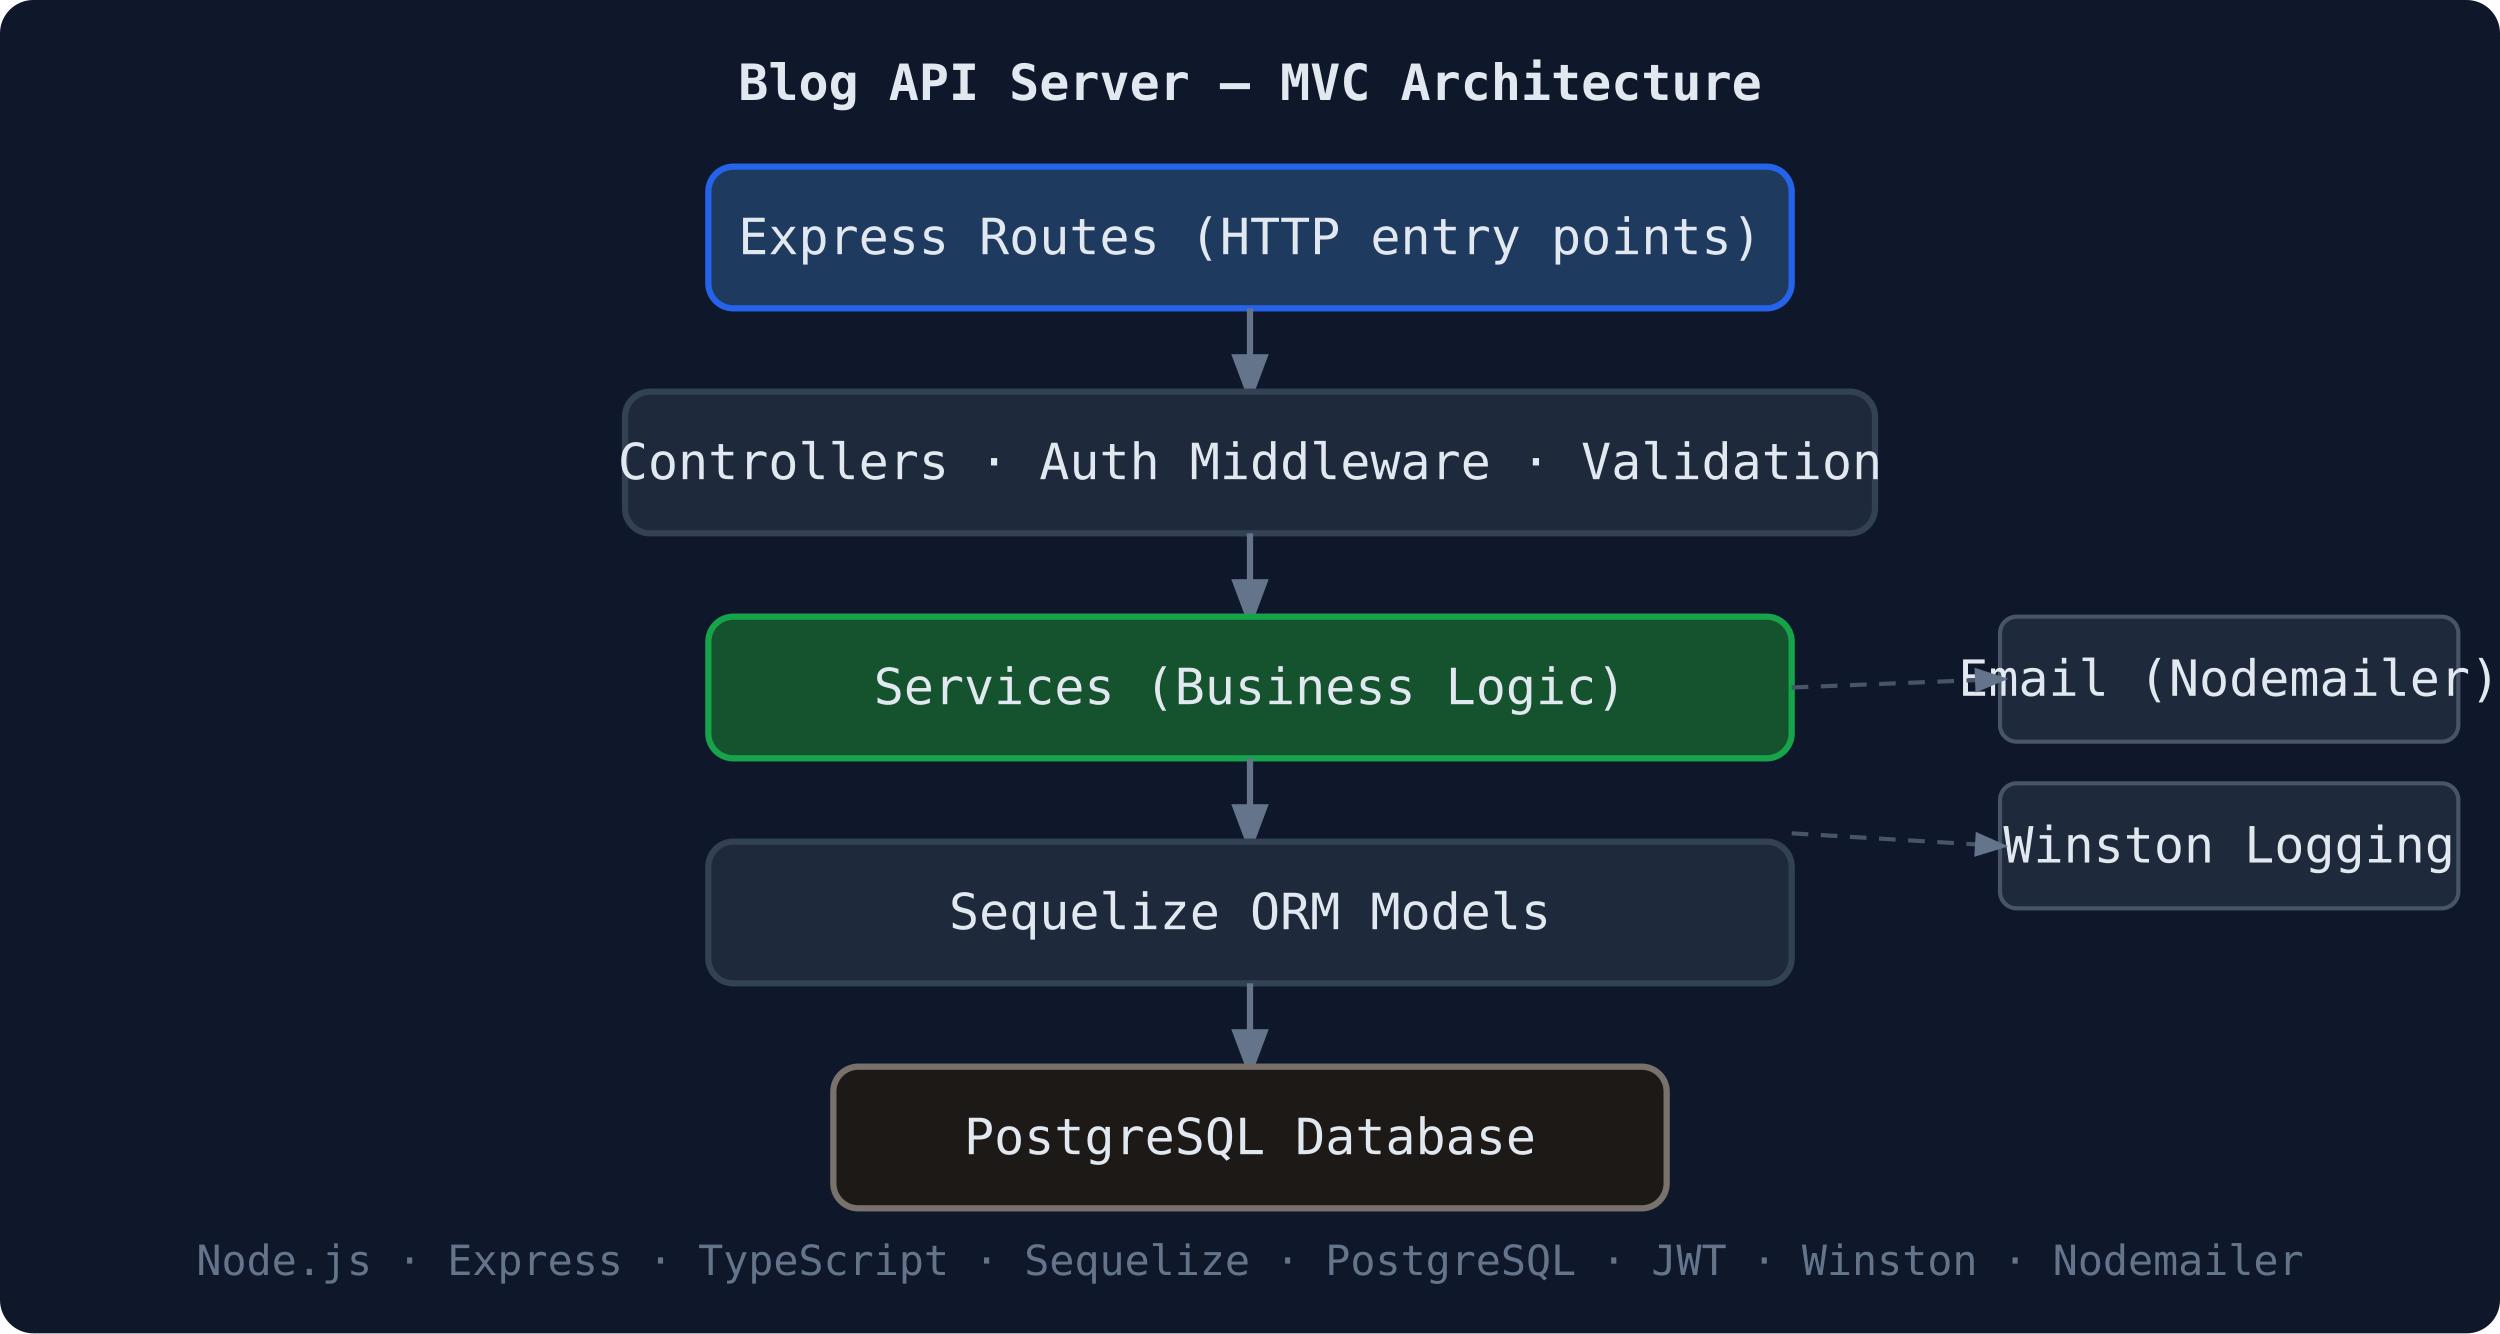
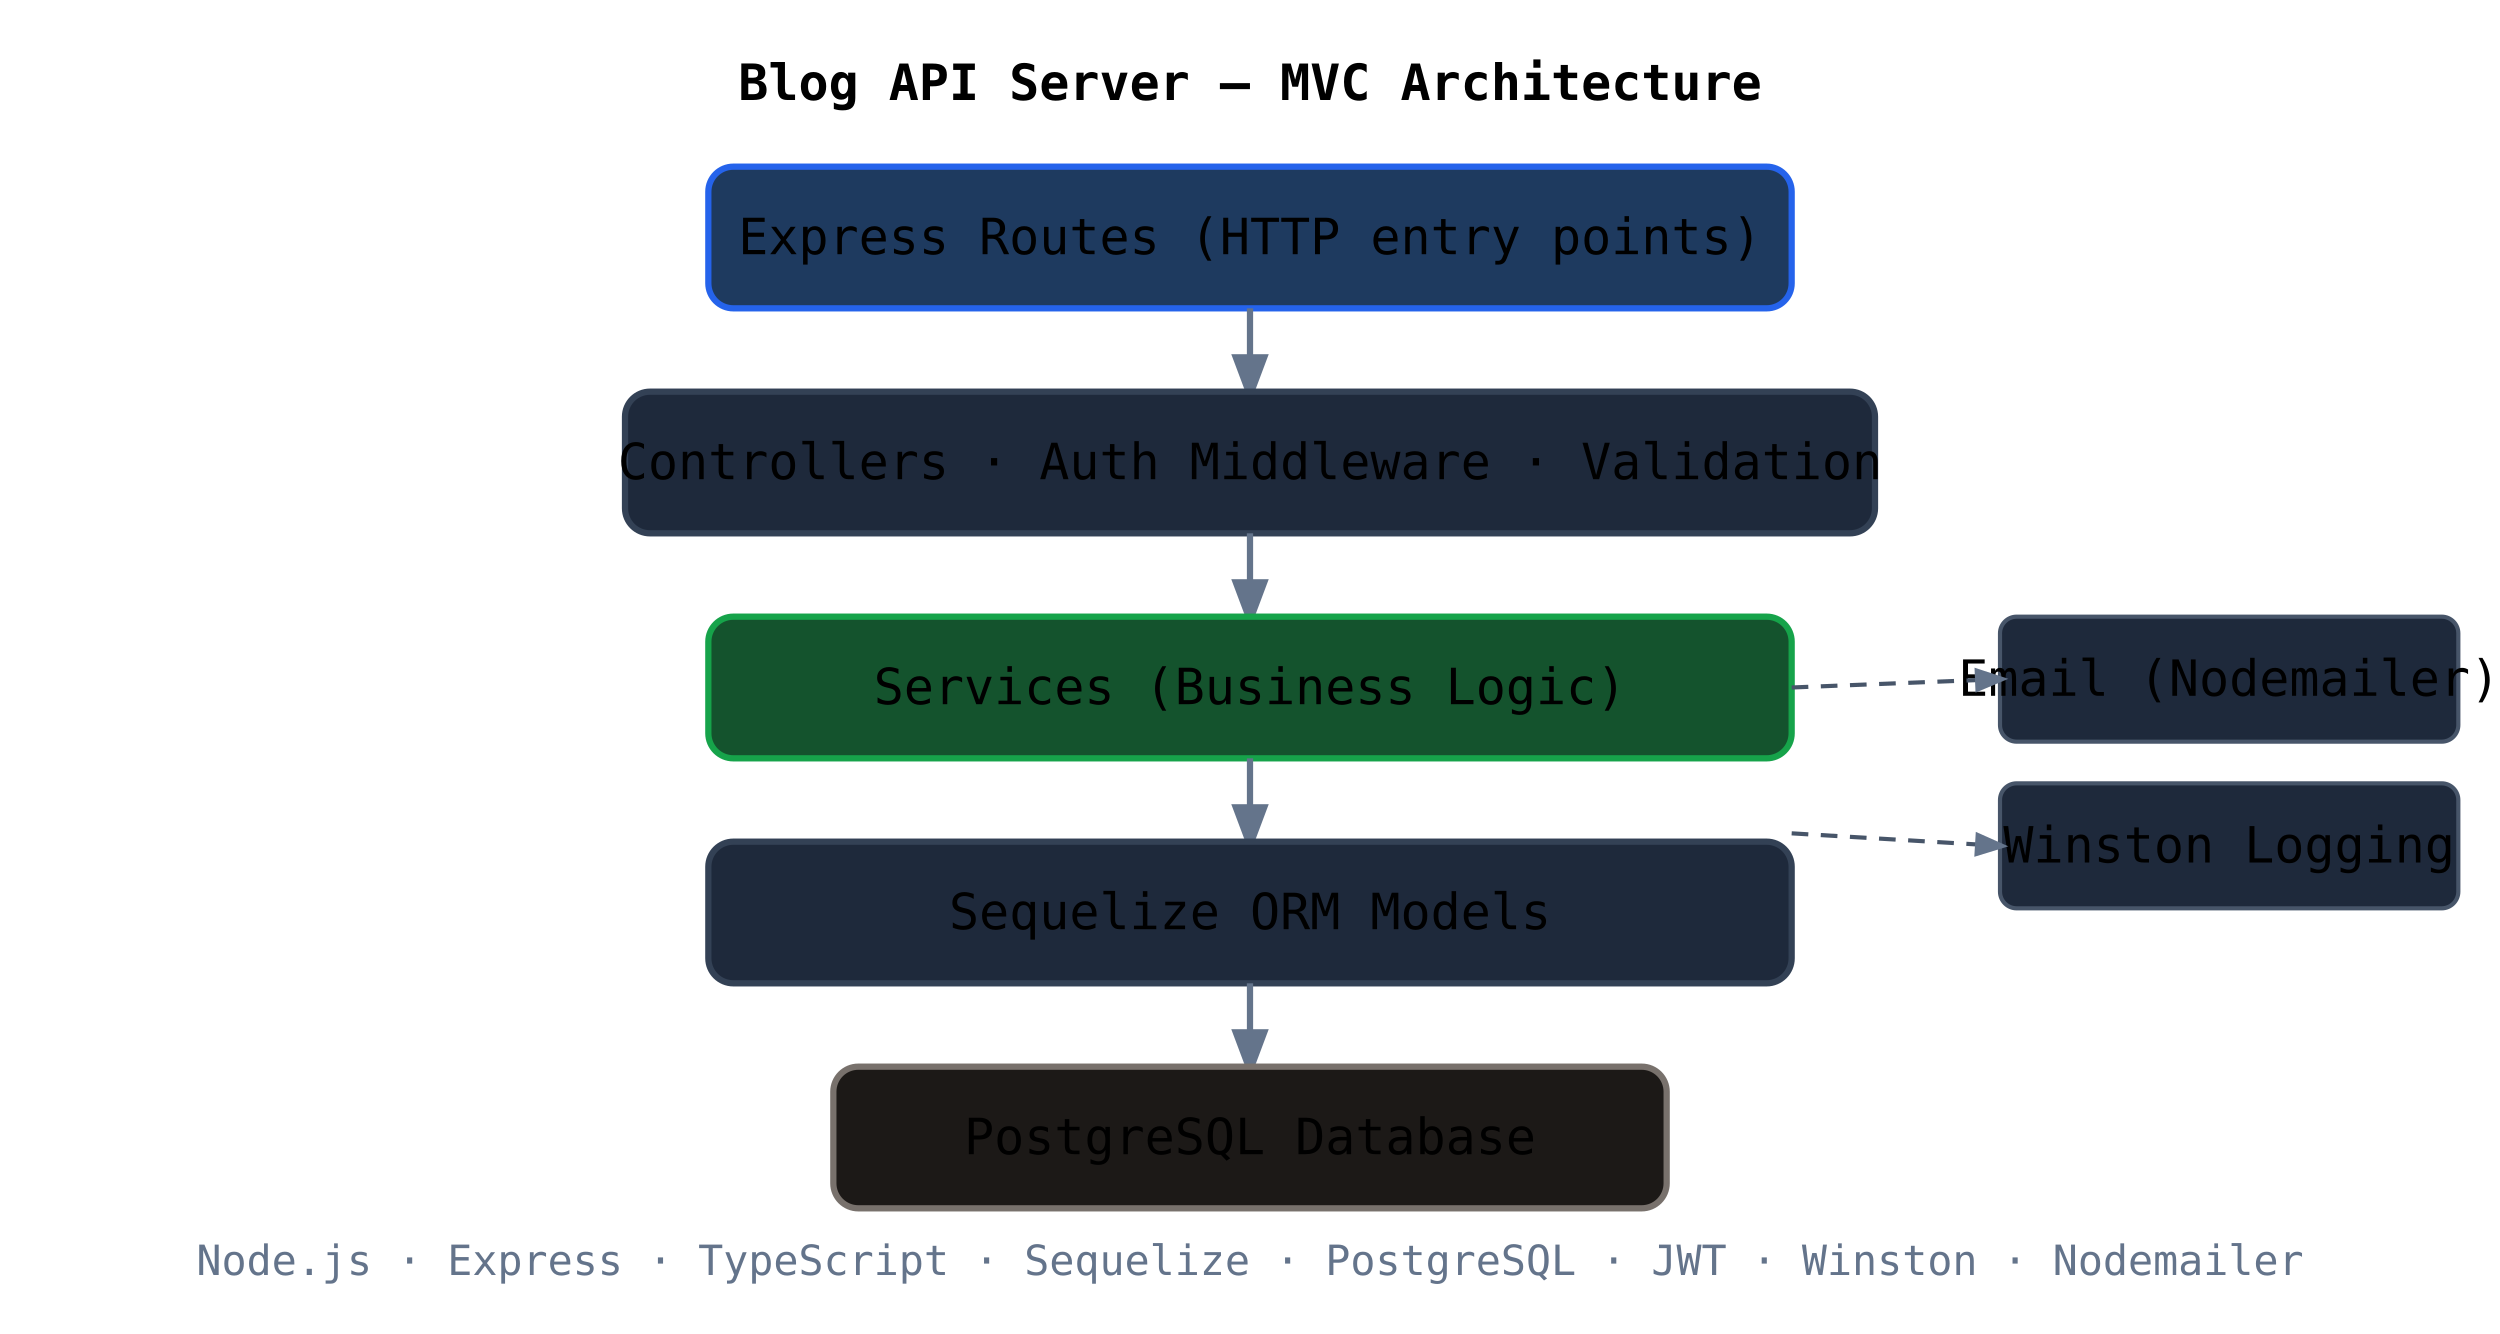
<svg xmlns="http://www.w3.org/2000/svg" viewBox="0 0 600 320" role="img" aria-label="Blog API Server MVC architecture: Routes layer, Controller layer with Auth Middleware and Validation, Service layer, Model/ORM layer connecting to PostgreSQL, plus Email and Logging cross-cutting concerns">
  <style>
-     text { font-family: ui-monospace, 'Cascadia Code', monospace; fill: #e2e8f0; font-size: 12px; }
+     text { font-family: ui-monospace, 'Cascadia Code', monospace; fill: currentColor; font-size: 12px; }
    .box { fill: #1e293b; stroke: #334155; stroke-width: 1.5; }
    .layer { fill: #0f172a; stroke: #1e293b; stroke-width: 1; }
    .arrow { stroke: #64748b; stroke-width: 1.5; fill: none; marker-end: url(#arr3); }
    .label { fill: #64748b; font-size: 10px; }
    .accent-blue { fill: #1e3a5f; stroke: #2563eb; stroke-width: 1.5; }
    .accent-green { fill: #14532d; stroke: #16a34a; stroke-width: 1.5; }
    .accent-purple { fill: #2e1065; stroke: #7c3aed; stroke-width: 1.5; }
    .db { fill: #1c1917; stroke: #78716c; stroke-width: 1.5; }
    .side { fill: #1e293b; stroke: #475569; stroke-width: 1; }
+     @media (prefers-color-scheme: light) {
+       text { fill: #1e293b; }
+       .box { fill: #f1f5f9; stroke: #cbd5e1; }
+       .layer { fill: #f8fafc; stroke: #e2e8f0; }
+       .db { fill: #fafaf9; stroke: #a8a29e; }
+       .side { fill: #f1f5f9; stroke: #94a3b8; }
+       .label { fill: #475569; }
+       .arrow { stroke: #94a3b8; }
+     }
  </style>
  <defs>
    <marker id="arr3" markerWidth="8" markerHeight="8" refX="6" refY="3" orient="auto">
      <path d="M0,0 L0,6 L8,3 z" fill="#64748b" />
    </marker>
  </defs>
-   <rect width="600" height="320" fill="#0f172a" rx="8" />
  <text x="300" y="24" text-anchor="middle" font-size="14" font-weight="600" fill="#cbd5e1">Blog API Server — MVC Architecture</text>
  <rect x="170" y="40" width="260" height="34" rx="6" class="accent-blue" />
  <text x="300" y="61" text-anchor="middle" fill="#93c5fd">Express Routes (HTTP entry points)</text>
  <line x1="300" y1="74" x2="300" y2="94" class="arrow" />
  <rect x="150" y="94" width="300" height="34" rx="6" class="box" />
  <text x="300" y="115" text-anchor="middle">Controllers · Auth Middleware · Validation</text>
  <line x1="300" y1="128" x2="300" y2="148" class="arrow" />
  <rect x="170" y="148" width="260" height="34" rx="6" class="accent-green" />
  <text x="300" y="169" text-anchor="middle" fill="#86efac">Services (Business Logic)</text>
  <line x1="300" y1="182" x2="300" y2="202" class="arrow" />
  <rect x="170" y="202" width="260" height="34" rx="6" class="box" />
  <text x="300" y="223" text-anchor="middle">Sequelize ORM Models</text>
  <line x1="300" y1="236" x2="300" y2="256" class="arrow" />
  <rect x="200" y="256" width="200" height="34" rx="6" class="db" />
  <text x="300" y="277" text-anchor="middle" fill="#a8a29e">PostgreSQL Database</text>
  <rect x="480" y="148" width="110" height="30" rx="4" class="side" />
  <text x="535" y="167" text-anchor="middle" font-size="11" fill="#94a3b8">Email (Nodemailer)</text>
  <line x1="430" y1="165" x2="480" y2="163" stroke="#475569" stroke-width="1" stroke-dasharray="4,3" fill="none" marker-end="url(#arr3)" />
  <rect x="480" y="188" width="110" height="30" rx="4" class="side" />
  <text x="535" y="207" text-anchor="middle" font-size="11" fill="#94a3b8">Winston Logging</text>
  <line x1="430" y1="200" x2="480" y2="203" stroke="#475569" stroke-width="1" stroke-dasharray="4,3" fill="none" marker-end="url(#arr3)" />
  <text x="300" y="306" text-anchor="middle" class="label">Node.js · Express · TypeScript · Sequelize · PostgreSQL · JWT · Winston · Nodemailer</text>
</svg>
